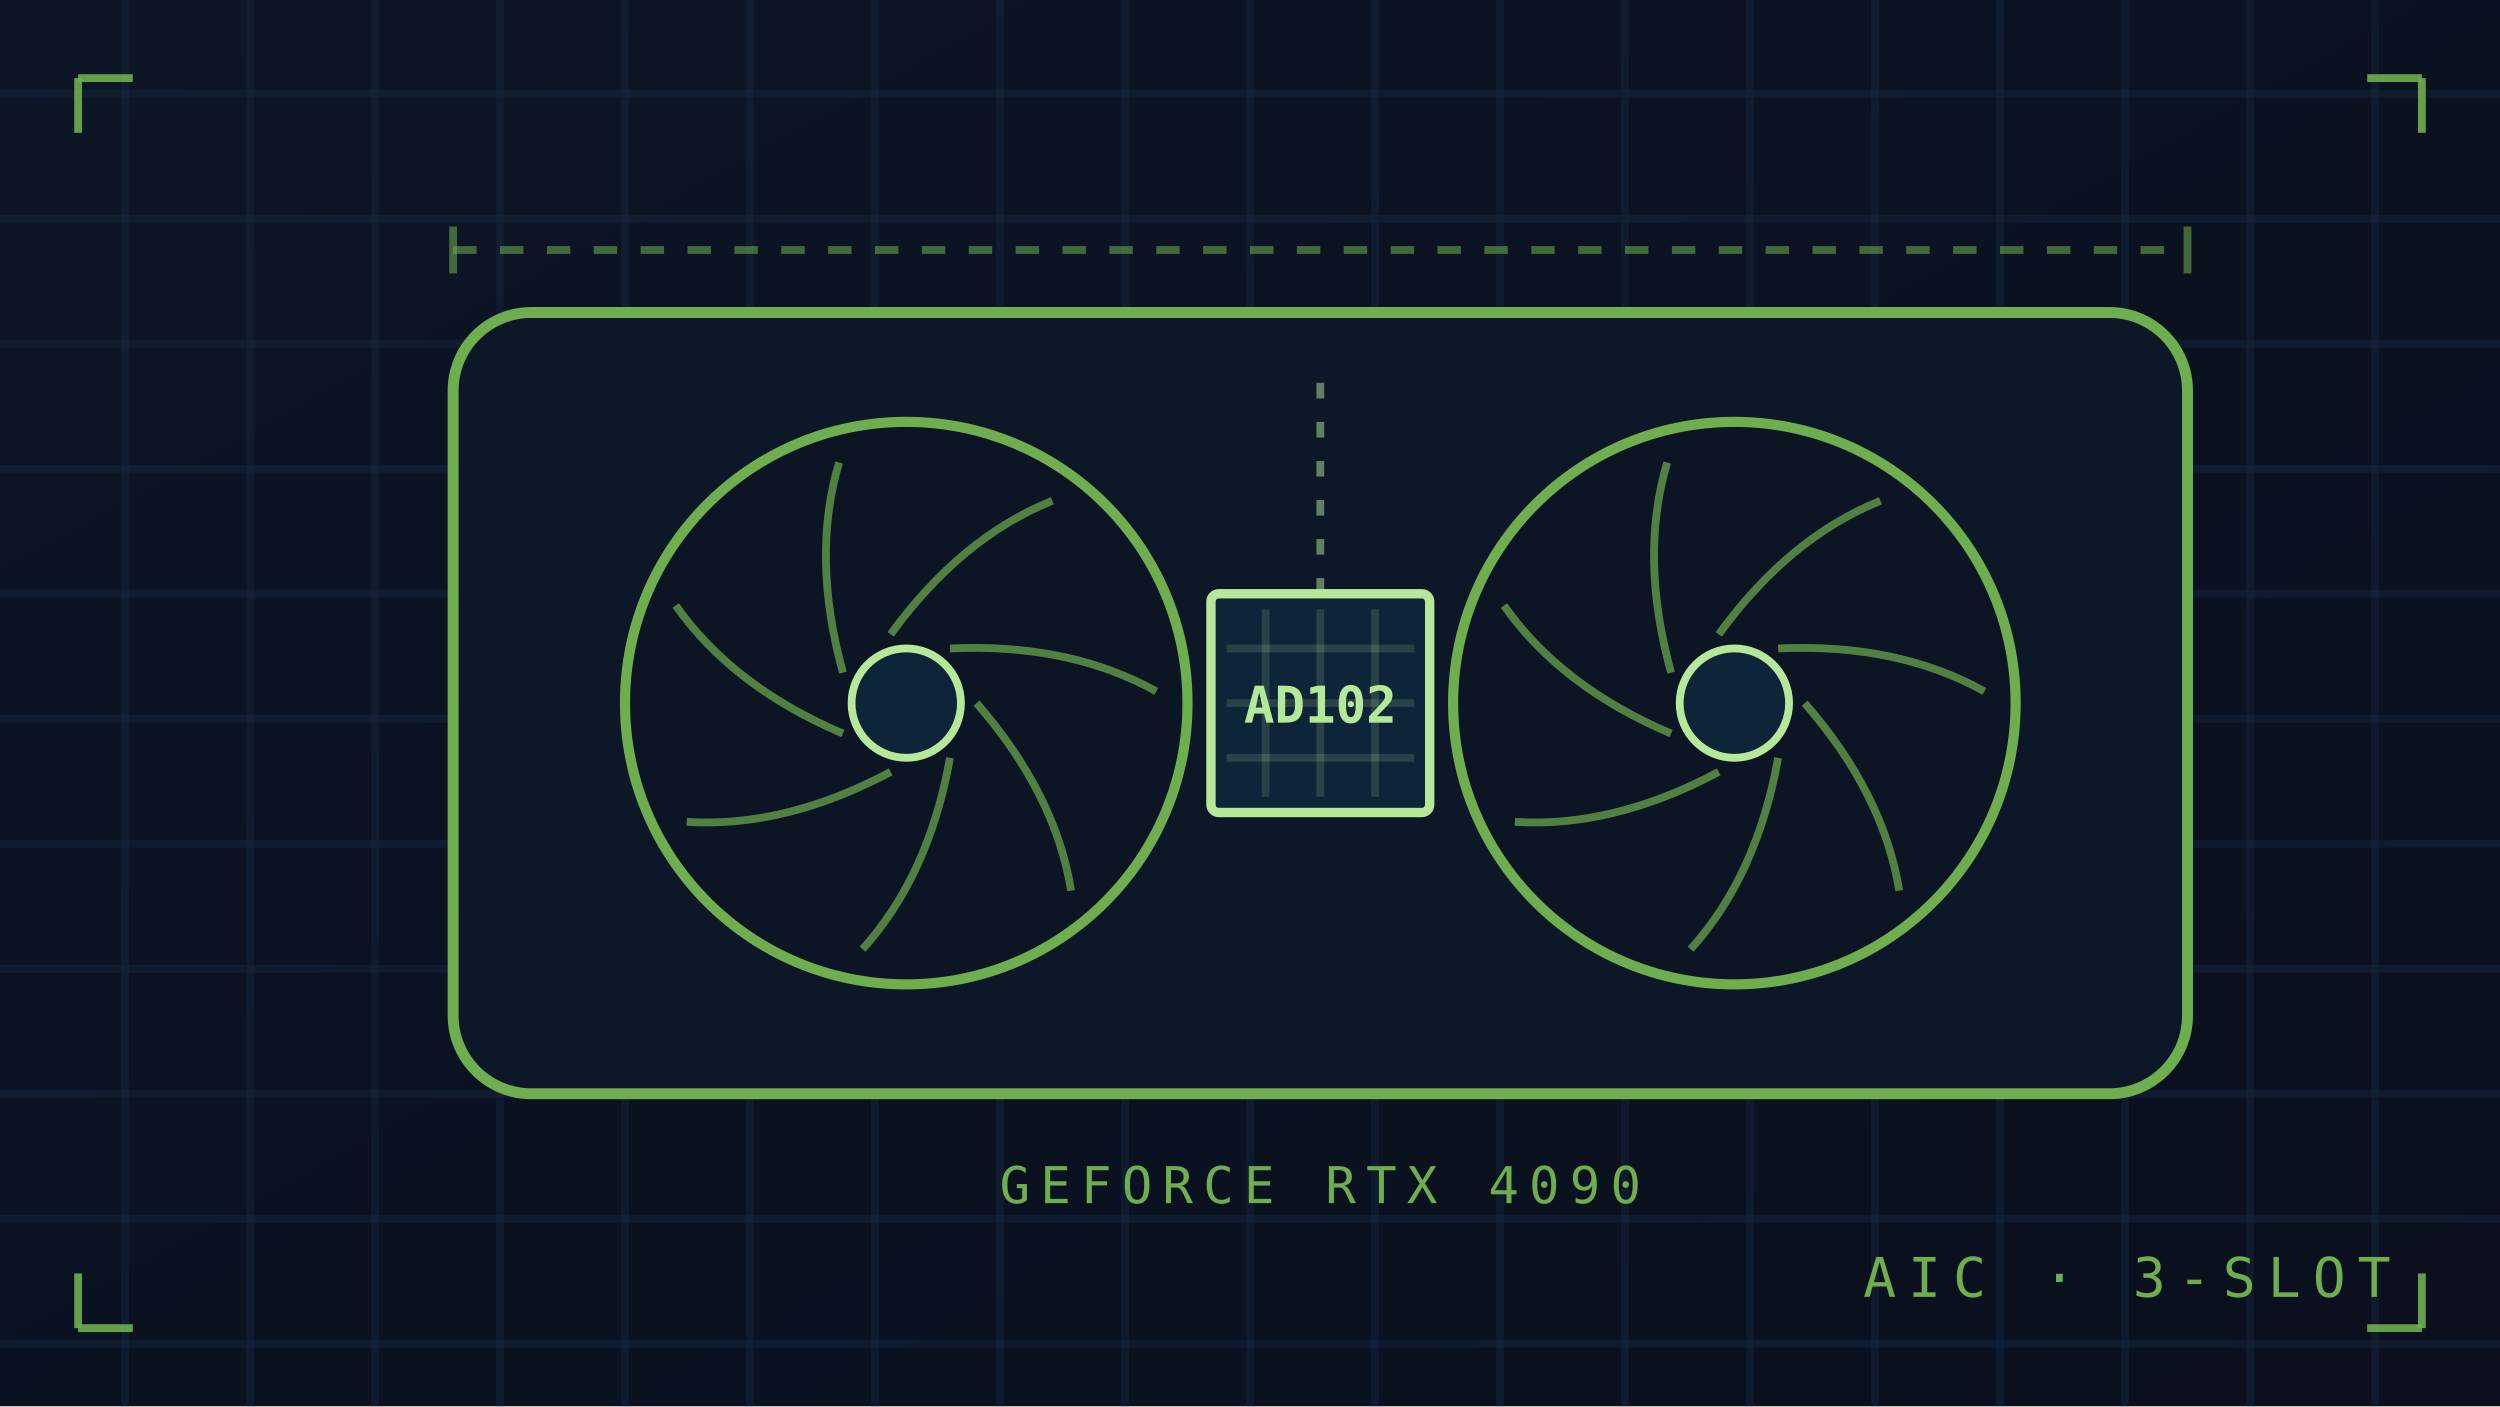
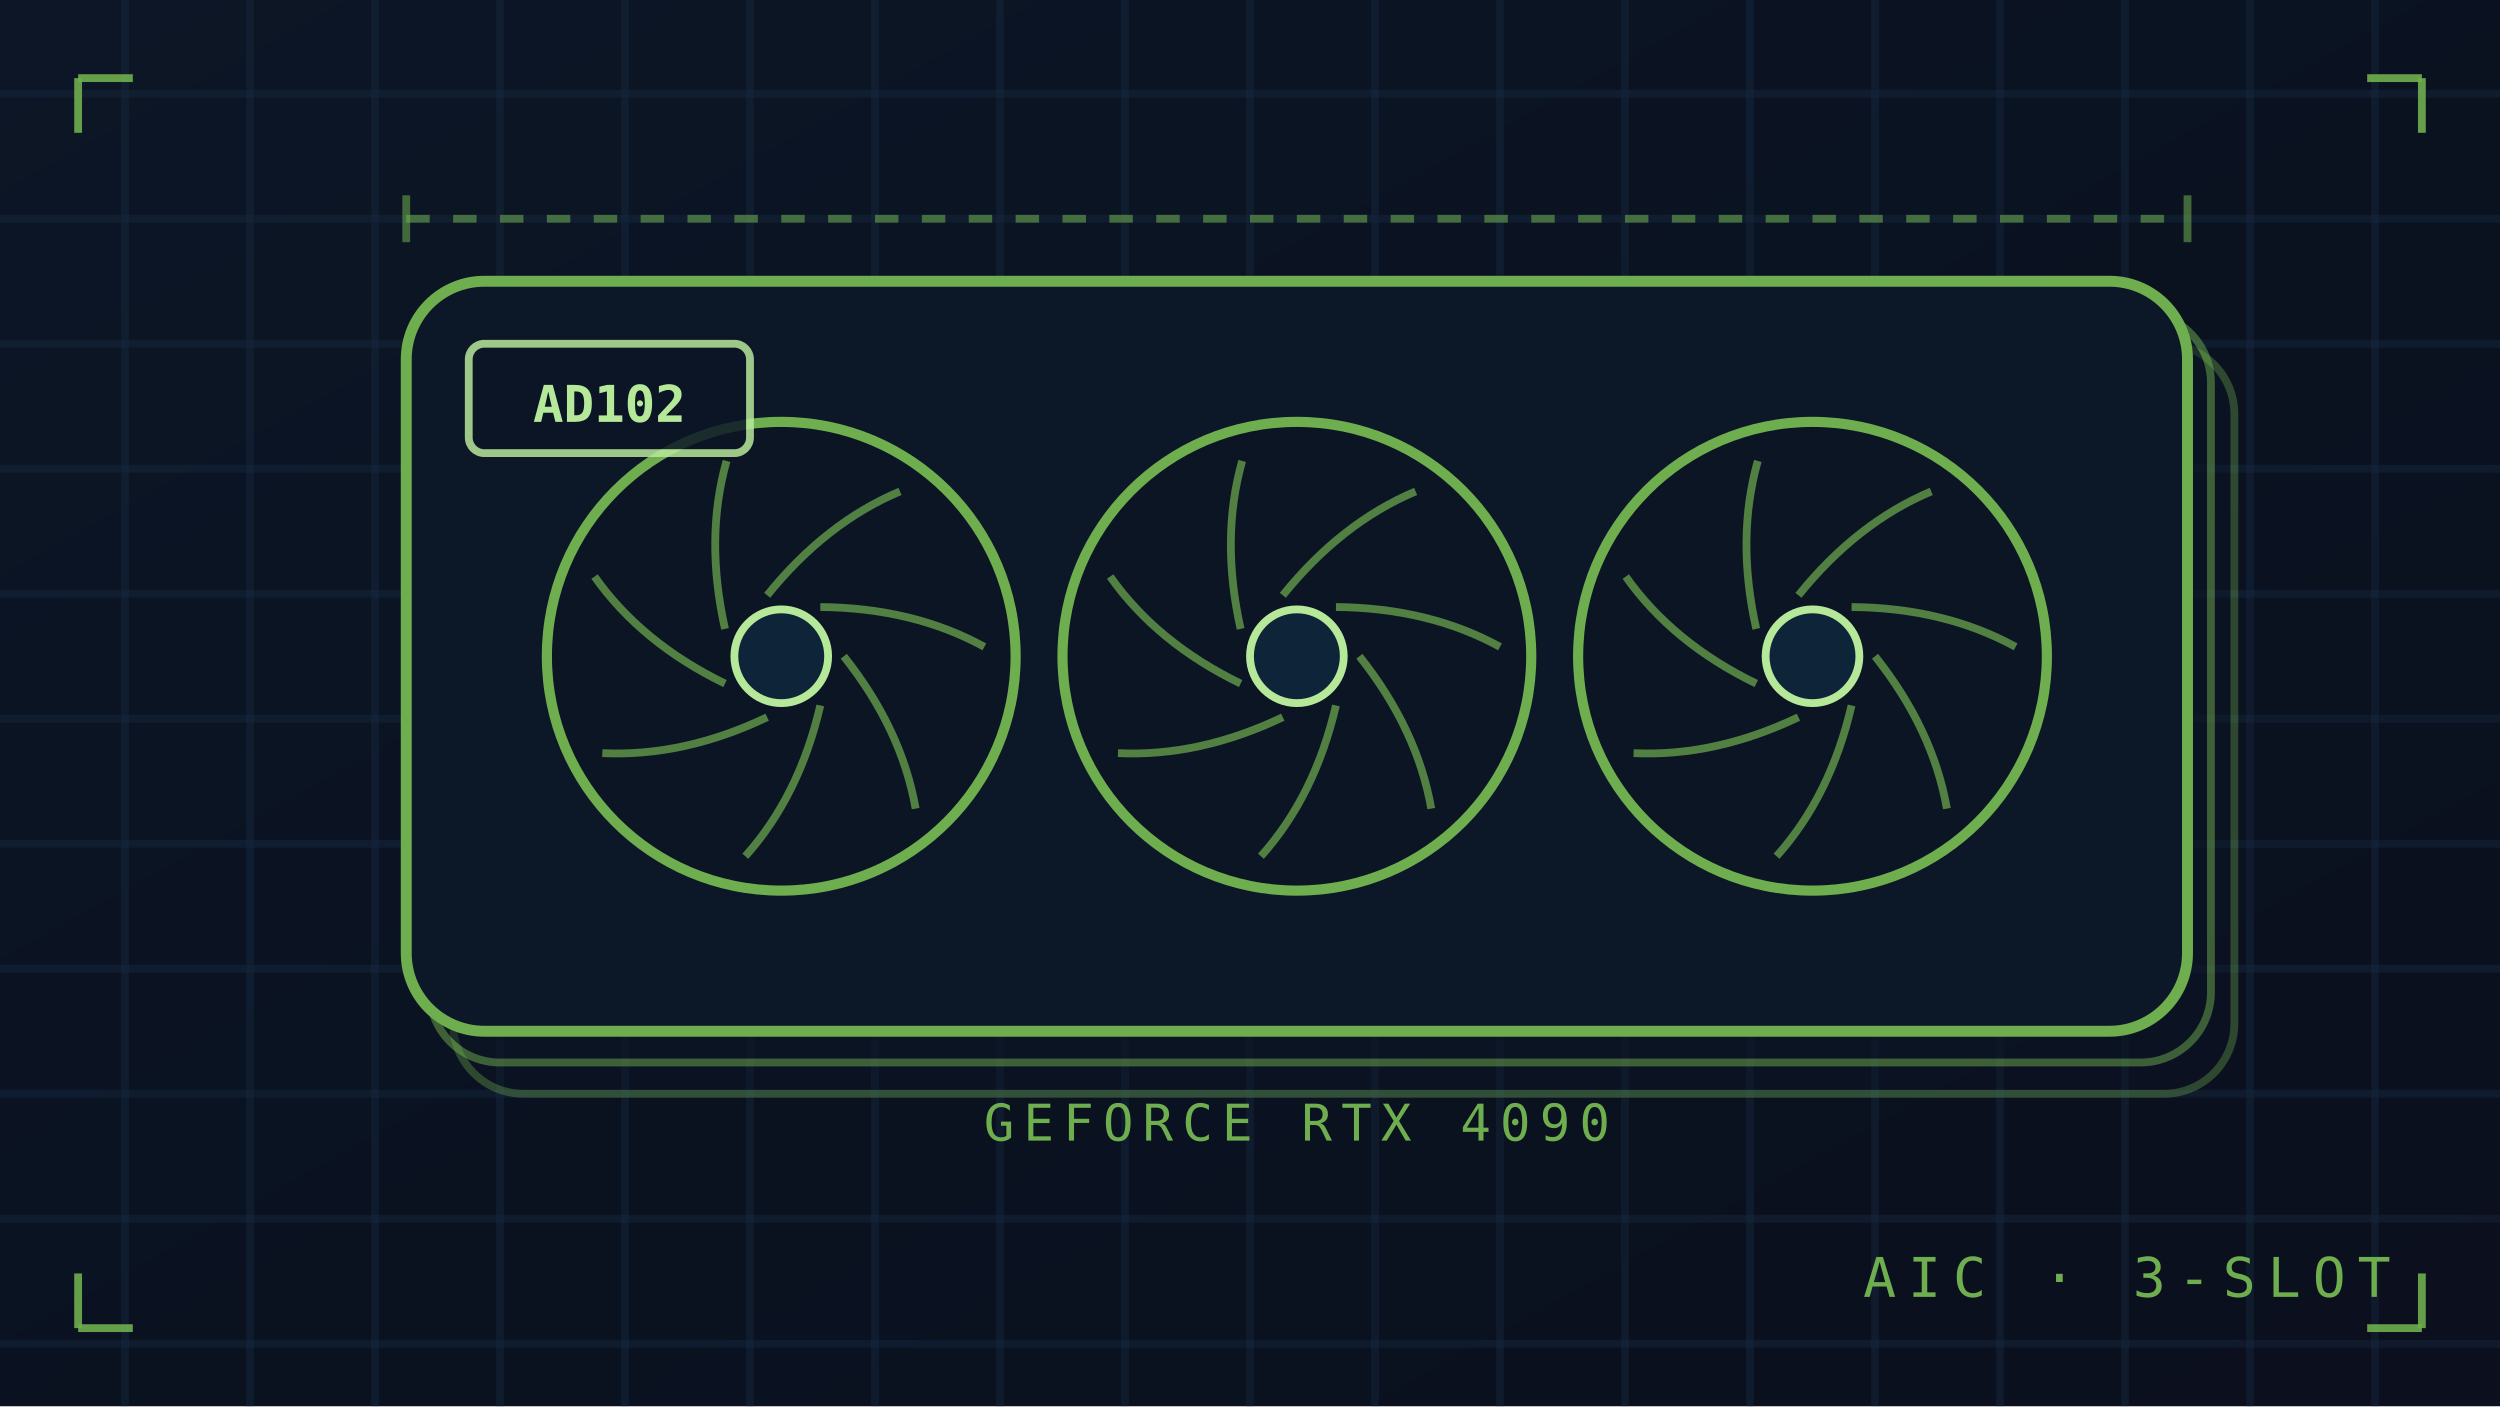
<svg xmlns="http://www.w3.org/2000/svg" width="320" height="180" viewBox="0 0 320 180" fill="none" role="img">
  <defs>
    <linearGradient id="rtx-4090-bg" x1="0" y1="0" x2="1" y2="1">
      <stop offset="0%" stop-color="#0c1626" />
      <stop offset="55%" stop-color="#0a1220" />
      <stop offset="100%" stop-color="#0b0f1e" />
    </linearGradient>
  </defs>
  <rect width="320" height="180" fill="url(#rtx-4090-bg)" />
  <line x1="16" y1="0" x2="16" y2="180" stroke="#16283f" stroke-width="1" opacity="0.45" />
  <line x1="32" y1="0" x2="32" y2="180" stroke="#16283f" stroke-width="1" opacity="0.45" />
  <line x1="48" y1="0" x2="48" y2="180" stroke="#16283f" stroke-width="1" opacity="0.45" />
  <line x1="64" y1="0" x2="64" y2="180" stroke="#16283f" stroke-width="1" opacity="0.45" />
  <line x1="80" y1="0" x2="80" y2="180" stroke="#16283f" stroke-width="1" opacity="0.45" />
  <line x1="96" y1="0" x2="96" y2="180" stroke="#16283f" stroke-width="1" opacity="0.45" />
  <line x1="112" y1="0" x2="112" y2="180" stroke="#16283f" stroke-width="1" opacity="0.45" />
  <line x1="128" y1="0" x2="128" y2="180" stroke="#16283f" stroke-width="1" opacity="0.45" />
  <line x1="144" y1="0" x2="144" y2="180" stroke="#16283f" stroke-width="1" opacity="0.45" />
  <line x1="160" y1="0" x2="160" y2="180" stroke="#16283f" stroke-width="1" opacity="0.45" />
  <line x1="176" y1="0" x2="176" y2="180" stroke="#16283f" stroke-width="1" opacity="0.45" />
  <line x1="192" y1="0" x2="192" y2="180" stroke="#16283f" stroke-width="1" opacity="0.45" />
  <line x1="208" y1="0" x2="208" y2="180" stroke="#16283f" stroke-width="1" opacity="0.45" />
  <line x1="224" y1="0" x2="224" y2="180" stroke="#16283f" stroke-width="1" opacity="0.45" />
  <line x1="240" y1="0" x2="240" y2="180" stroke="#16283f" stroke-width="1" opacity="0.45" />
  <line x1="256" y1="0" x2="256" y2="180" stroke="#16283f" stroke-width="1" opacity="0.45" />
  <line x1="272" y1="0" x2="272" y2="180" stroke="#16283f" stroke-width="1" opacity="0.45" />
  <line x1="288" y1="0" x2="288" y2="180" stroke="#16283f" stroke-width="1" opacity="0.45" />
  <line x1="304" y1="0" x2="304" y2="180" stroke="#16283f" stroke-width="1" opacity="0.45" />
  <line x1="0" y1="12" x2="320" y2="12" stroke="#16283f" stroke-width="1" opacity="0.45" />
  <line x1="0" y1="28" x2="320" y2="28" stroke="#16283f" stroke-width="1" opacity="0.45" />
  <line x1="0" y1="44" x2="320" y2="44" stroke="#16283f" stroke-width="1" opacity="0.45" />
  <line x1="0" y1="60" x2="320" y2="60" stroke="#16283f" stroke-width="1" opacity="0.45" />
  <line x1="0" y1="76" x2="320" y2="76" stroke="#16283f" stroke-width="1" opacity="0.45" />
  <line x1="0" y1="92" x2="320" y2="92" stroke="#16283f" stroke-width="1" opacity="0.45" />
  <line x1="0" y1="108" x2="320" y2="108" stroke="#16283f" stroke-width="1" opacity="0.45" />
  <line x1="0" y1="124" x2="320" y2="124" stroke="#16283f" stroke-width="1" opacity="0.45" />
  <line x1="0" y1="140" x2="320" y2="140" stroke="#16283f" stroke-width="1" opacity="0.45" />
  <line x1="0" y1="156" x2="320" y2="156" stroke="#16283f" stroke-width="1" opacity="0.45" />
  <line x1="0" y1="172" x2="320" y2="172" stroke="#16283f" stroke-width="1" opacity="0.45" />
  <line x1="10" y1="10" x2="17" y2="10" stroke="#6fae4e" stroke-width="1" opacity="0.9" />
  <line x1="10" y1="10" x2="10" y2="17" stroke="#6fae4e" stroke-width="1" opacity="0.9" />
  <line x1="303" y1="10" x2="310" y2="10" stroke="#6fae4e" stroke-width="1" opacity="0.9" />
  <line x1="310" y1="10" x2="310" y2="17" stroke="#6fae4e" stroke-width="1" opacity="0.9" />
  <line x1="10" y1="170" x2="17" y2="170" stroke="#6fae4e" stroke-width="1" opacity="0.9" />
  <line x1="10" y1="163" x2="10" y2="170" stroke="#6fae4e" stroke-width="1" opacity="0.9" />
  <line x1="303" y1="170" x2="310" y2="170" stroke="#6fae4e" stroke-width="1" opacity="0.9" />
  <line x1="310" y1="163" x2="310" y2="170" stroke="#6fae4e" stroke-width="1" opacity="0.9" />
-   <rect x="58" y="40" width="222" height="100" rx="10" fill="#0c1728" stroke="#6fae4e" stroke-width="1.4" />
-   <circle cx="116" cy="90" r="36" fill="#0b1524" stroke="#6fae4e" stroke-width="1.3" />
-   <circle cx="116" cy="90" r="7" fill="#0e2438" stroke="#b6e89a" stroke-width="1" />
-   <path d="M 125.0 90.0 Q 135.1 101.6 137.1 114.0" stroke="#6fae4e" stroke-width="1" fill="none" opacity="0.7" />
-   <path d="M 121.6 97.0 Q 118.9 112.1 110.4 121.5" stroke="#6fae4e" stroke-width="1" fill="none" opacity="0.7" />
-   <path d="M 114.0 98.8 Q 100.5 106.0 87.9 105.2" stroke="#6fae4e" stroke-width="1" fill="none" opacity="0.7" />
-   <path d="M 107.9 93.9 Q 93.8 87.9 86.5 77.5" stroke="#6fae4e" stroke-width="1" fill="none" opacity="0.7" />
-   <path d="M 107.9 86.1 Q 103.8 71.3 107.4 59.2" stroke="#6fae4e" stroke-width="1" fill="none" opacity="0.7" />
-   <path d="M 114.0 81.2 Q 123.0 68.8 134.7 64.1" stroke="#6fae4e" stroke-width="1" fill="none" opacity="0.7" />
-   <path d="M 121.6 83.0 Q 136.9 82.3 148.0 88.5" stroke="#6fae4e" stroke-width="1" fill="none" opacity="0.7" />
-   <circle cx="222" cy="90" r="36" fill="#0b1524" stroke="#6fae4e" stroke-width="1.3" />
-   <circle cx="222" cy="90" r="7" fill="#0e2438" stroke="#b6e89a" stroke-width="1" />
-   <path d="M 231.0 90.0 Q 241.1 101.6 243.1 114.0" stroke="#6fae4e" stroke-width="1" fill="none" opacity="0.7" />
-   <path d="M 227.6 97.0 Q 224.9 112.1 216.4 121.5" stroke="#6fae4e" stroke-width="1" fill="none" opacity="0.7" />
-   <path d="M 220.0 98.8 Q 206.5 106.0 193.9 105.2" stroke="#6fae4e" stroke-width="1" fill="none" opacity="0.7" />
-   <path d="M 213.9 93.9 Q 199.8 87.9 192.5 77.5" stroke="#6fae4e" stroke-width="1" fill="none" opacity="0.7" />
-   <path d="M 213.9 86.1 Q 209.8 71.3 213.4 59.2" stroke="#6fae4e" stroke-width="1" fill="none" opacity="0.7" />
-   <path d="M 220.0 81.2 Q 229.0 68.8 240.7 64.1" stroke="#6fae4e" stroke-width="1" fill="none" opacity="0.7" />
-   <path d="M 227.6 83.0 Q 242.9 82.3 254.0 88.5" stroke="#6fae4e" stroke-width="1" fill="none" opacity="0.7" />
-   <rect x="155" y="76" width="28" height="28" rx="1" fill="#0e2438" stroke="#b6e89a" stroke-width="1.2" />
-   <line x1="162" y1="78" x2="162" y2="102" stroke="#b6e89a" stroke-width="1" opacity="0.16" />
-   <line x1="157" y1="83" x2="181" y2="83" stroke="#b6e89a" stroke-width="1" opacity="0.16" />
-   <line x1="169" y1="78" x2="169" y2="102" stroke="#b6e89a" stroke-width="1" opacity="0.16" />
-   <line x1="157" y1="90" x2="181" y2="90" stroke="#b6e89a" stroke-width="1" opacity="0.16" />
-   <line x1="176" y1="78" x2="176" y2="102" stroke="#b6e89a" stroke-width="1" opacity="0.16" />
-   <line x1="157" y1="97" x2="181" y2="97" stroke="#b6e89a" stroke-width="1" opacity="0.16" />
-   <text x="169" y="92.5" font-family="ui-monospace, Menlo, monospace" font-size="6.5" fill="#b6e89a" text-anchor="middle" font-weight="600">AD102</text>
-   <line x1="169" y1="76" x2="169" y2="48" stroke="#b6e89a" stroke-width="1" stroke-dasharray="2 3" opacity="0.5" />
-   <text x="169" y="154" font-family="ui-monospace, Menlo, monospace" font-size="6.5" fill="#6fae4e" text-anchor="middle" letter-spacing="0.2em">GEFORCE RTX 4090</text>
-   <line x1="58" y1="32" x2="280" y2="32" stroke="#6fae4e" stroke-width="1" stroke-dasharray="3 3" opacity="0.55" />
-   <line x1="58" y1="29" x2="58" y2="35" stroke="#6fae4e" stroke-width="1" opacity="0.55" />
-   <line x1="280" y1="29" x2="280" y2="35" stroke="#6fae4e" stroke-width="1" opacity="0.55" />
+   <rect x="58" y="44" width="228" height="96" rx="9" fill="#0b1524" stroke="#6fae4e" stroke-width="1" opacity="0.35" />
+   <rect x="55" y="40" width="228" height="96" rx="9" fill="#0b1524" stroke="#6fae4e" stroke-width="1" opacity="0.5" />
+   <rect x="52" y="36" width="228" height="96" rx="10" fill="#0c1728" stroke="#6fae4e" stroke-width="1.4" />
+   <circle cx="100" cy="84" r="30" fill="#0b1524" stroke="#6fae4e" stroke-width="1.3" />
+   <circle cx="100" cy="84" r="6" fill="#0e2438" stroke="#b6e89a" stroke-width="1" />
+   <path d="M 108.0 84.0 Q 115.4 93.3 117.2 103.5" stroke="#6fae4e" stroke-width="1" fill="none" opacity="0.7" />
+   <path d="M 105.0 90.3 Q 102.3 101.9 95.4 109.6" stroke="#6fae4e" stroke-width="1" fill="none" opacity="0.7" />
+   <path d="M 98.2 91.8 Q 87.5 96.9 77.1 96.4" stroke="#6fae4e" stroke-width="1" fill="none" opacity="0.7" />
+   <path d="M 92.8 87.5 Q 82.1 82.3 76.1 73.8" stroke="#6fae4e" stroke-width="1" fill="none" opacity="0.7" />
+   <path d="M 92.8 80.5 Q 90.2 68.9 93.0 59.0" stroke="#6fae4e" stroke-width="1" fill="none" opacity="0.7" />
+   <path d="M 98.2 76.2 Q 105.7 66.9 115.2 62.9" stroke="#6fae4e" stroke-width="1" fill="none" opacity="0.7" />
+   <path d="M 105.0 77.7 Q 116.9 77.8 126.0 82.8" stroke="#6fae4e" stroke-width="1" fill="none" opacity="0.7" />
+   <circle cx="166" cy="84" r="30" fill="#0b1524" stroke="#6fae4e" stroke-width="1.3" />
+   <circle cx="166" cy="84" r="6" fill="#0e2438" stroke="#b6e89a" stroke-width="1" />
+   <path d="M 174.0 84.0 Q 181.4 93.3 183.2 103.5" stroke="#6fae4e" stroke-width="1" fill="none" opacity="0.7" />
+   <path d="M 171.0 90.3 Q 168.3 101.9 161.4 109.6" stroke="#6fae4e" stroke-width="1" fill="none" opacity="0.7" />
+   <path d="M 164.2 91.8 Q 153.5 96.9 143.1 96.4" stroke="#6fae4e" stroke-width="1" fill="none" opacity="0.7" />
+   <path d="M 158.8 87.5 Q 148.1 82.3 142.1 73.8" stroke="#6fae4e" stroke-width="1" fill="none" opacity="0.7" />
+   <path d="M 158.8 80.5 Q 156.2 68.9 159.0 59.0" stroke="#6fae4e" stroke-width="1" fill="none" opacity="0.7" />
+   <path d="M 164.2 76.2 Q 171.7 66.9 181.2 62.9" stroke="#6fae4e" stroke-width="1" fill="none" opacity="0.7" />
+   <path d="M 171.0 77.7 Q 182.9 77.8 192.0 82.8" stroke="#6fae4e" stroke-width="1" fill="none" opacity="0.7" />
+   <circle cx="232" cy="84" r="30" fill="#0b1524" stroke="#6fae4e" stroke-width="1.3" />
+   <circle cx="232" cy="84" r="6" fill="#0e2438" stroke="#b6e89a" stroke-width="1" />
+   <path d="M 240.0 84.0 Q 247.4 93.3 249.2 103.5" stroke="#6fae4e" stroke-width="1" fill="none" opacity="0.7" />
+   <path d="M 237.0 90.3 Q 234.3 101.9 227.4 109.6" stroke="#6fae4e" stroke-width="1" fill="none" opacity="0.7" />
+   <path d="M 230.2 91.8 Q 219.5 96.9 209.1 96.4" stroke="#6fae4e" stroke-width="1" fill="none" opacity="0.7" />
+   <path d="M 224.8 87.5 Q 214.1 82.3 208.1 73.8" stroke="#6fae4e" stroke-width="1" fill="none" opacity="0.7" />
+   <path d="M 224.8 80.5 Q 222.2 68.9 225.0 59.0" stroke="#6fae4e" stroke-width="1" fill="none" opacity="0.7" />
+   <path d="M 230.2 76.2 Q 237.7 66.9 247.2 62.9" stroke="#6fae4e" stroke-width="1" fill="none" opacity="0.7" />
+   <path d="M 237.0 77.7 Q 248.9 77.8 258.0 82.8" stroke="#6fae4e" stroke-width="1" fill="none" opacity="0.7" />
+   <rect x="60" y="44" width="36" height="14" rx="2" fill="#0b1524" stroke="#b6e89a" stroke-width="1" opacity="0.85" />
+   <text x="78" y="54" font-family="ui-monospace, Menlo, monospace" font-size="6.5" fill="#b6e89a" text-anchor="middle" font-weight="600">AD102</text>
+   <text x="166" y="146" font-family="ui-monospace, Menlo, monospace" font-size="6.5" fill="#6fae4e" text-anchor="middle" letter-spacing="0.18em">GEFORCE RTX 4090</text>
+   <line x1="52" y1="28" x2="280" y2="28" stroke="#6fae4e" stroke-width="1" stroke-dasharray="3 3" opacity="0.55" />
+   <line x1="52" y1="25" x2="52" y2="31" stroke="#6fae4e" stroke-width="1" opacity="0.55" />
+   <line x1="280" y1="25" x2="280" y2="31" stroke="#6fae4e" stroke-width="1" opacity="0.55" />
  <text x="306" y="166" font-family="ui-monospace, Menlo, monospace" font-size="7" fill="#6fae4e" text-anchor="end" letter-spacing="0.22em">AIC · 3-SLOT</text>
</svg>
